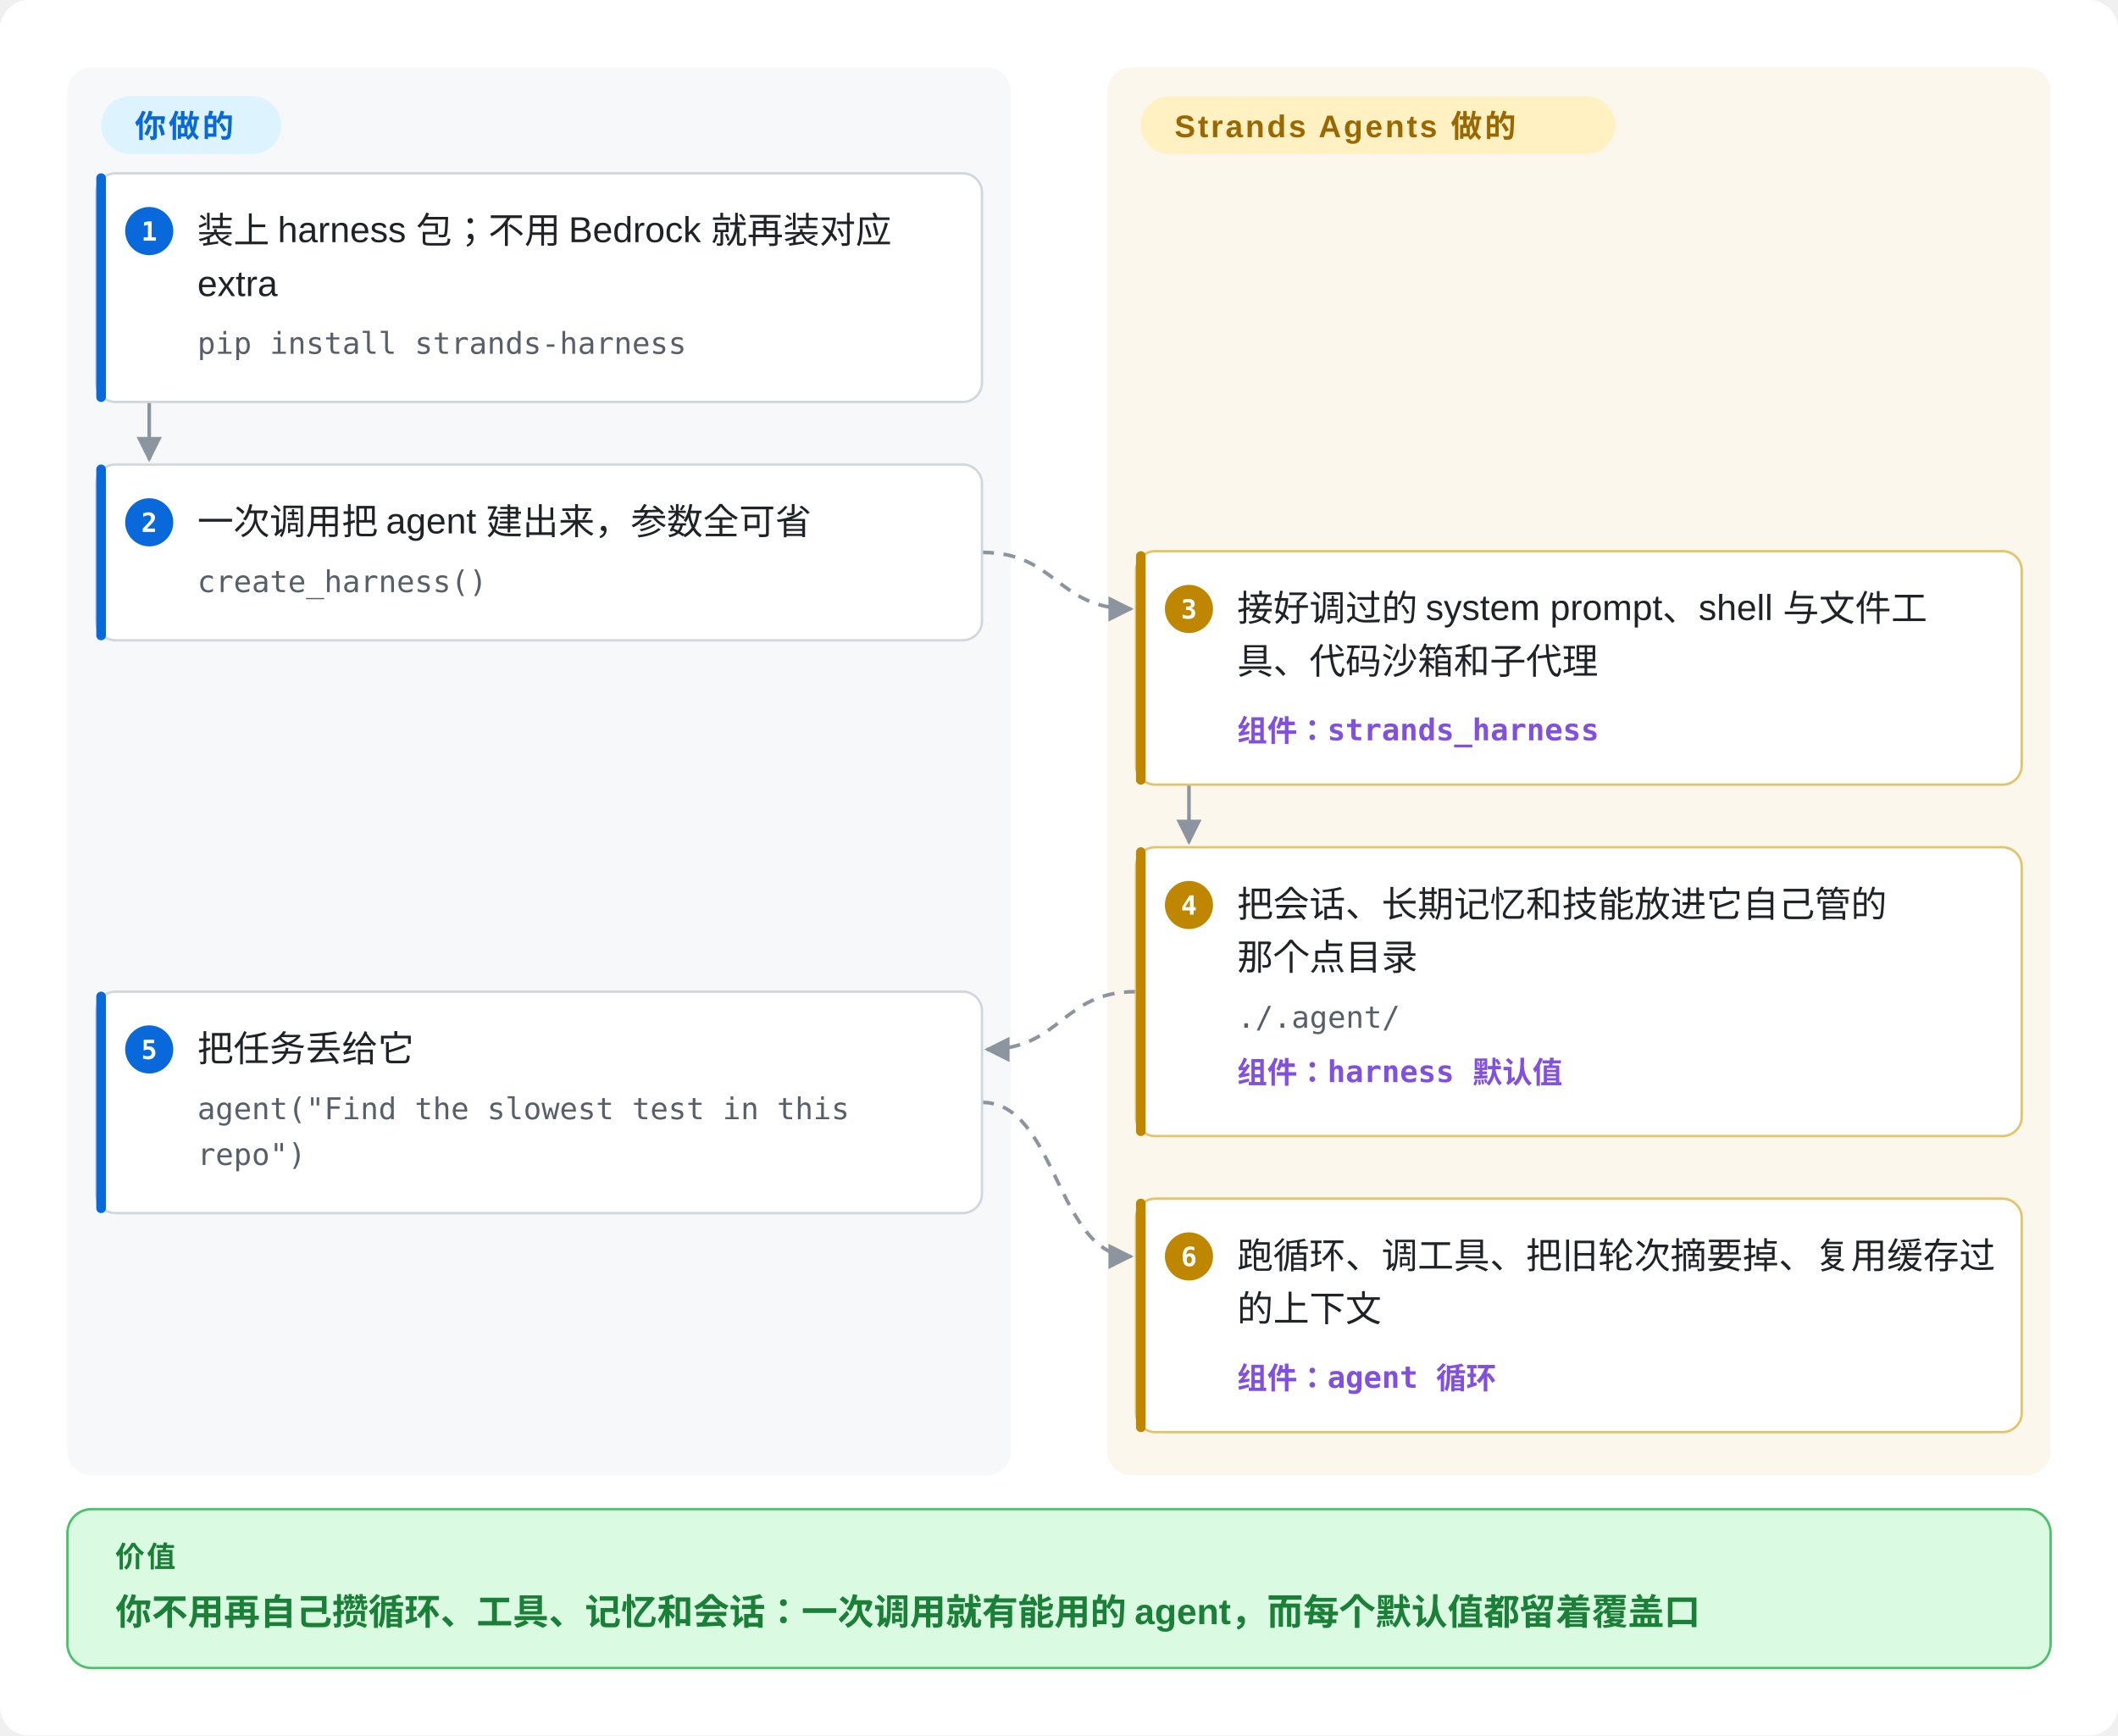
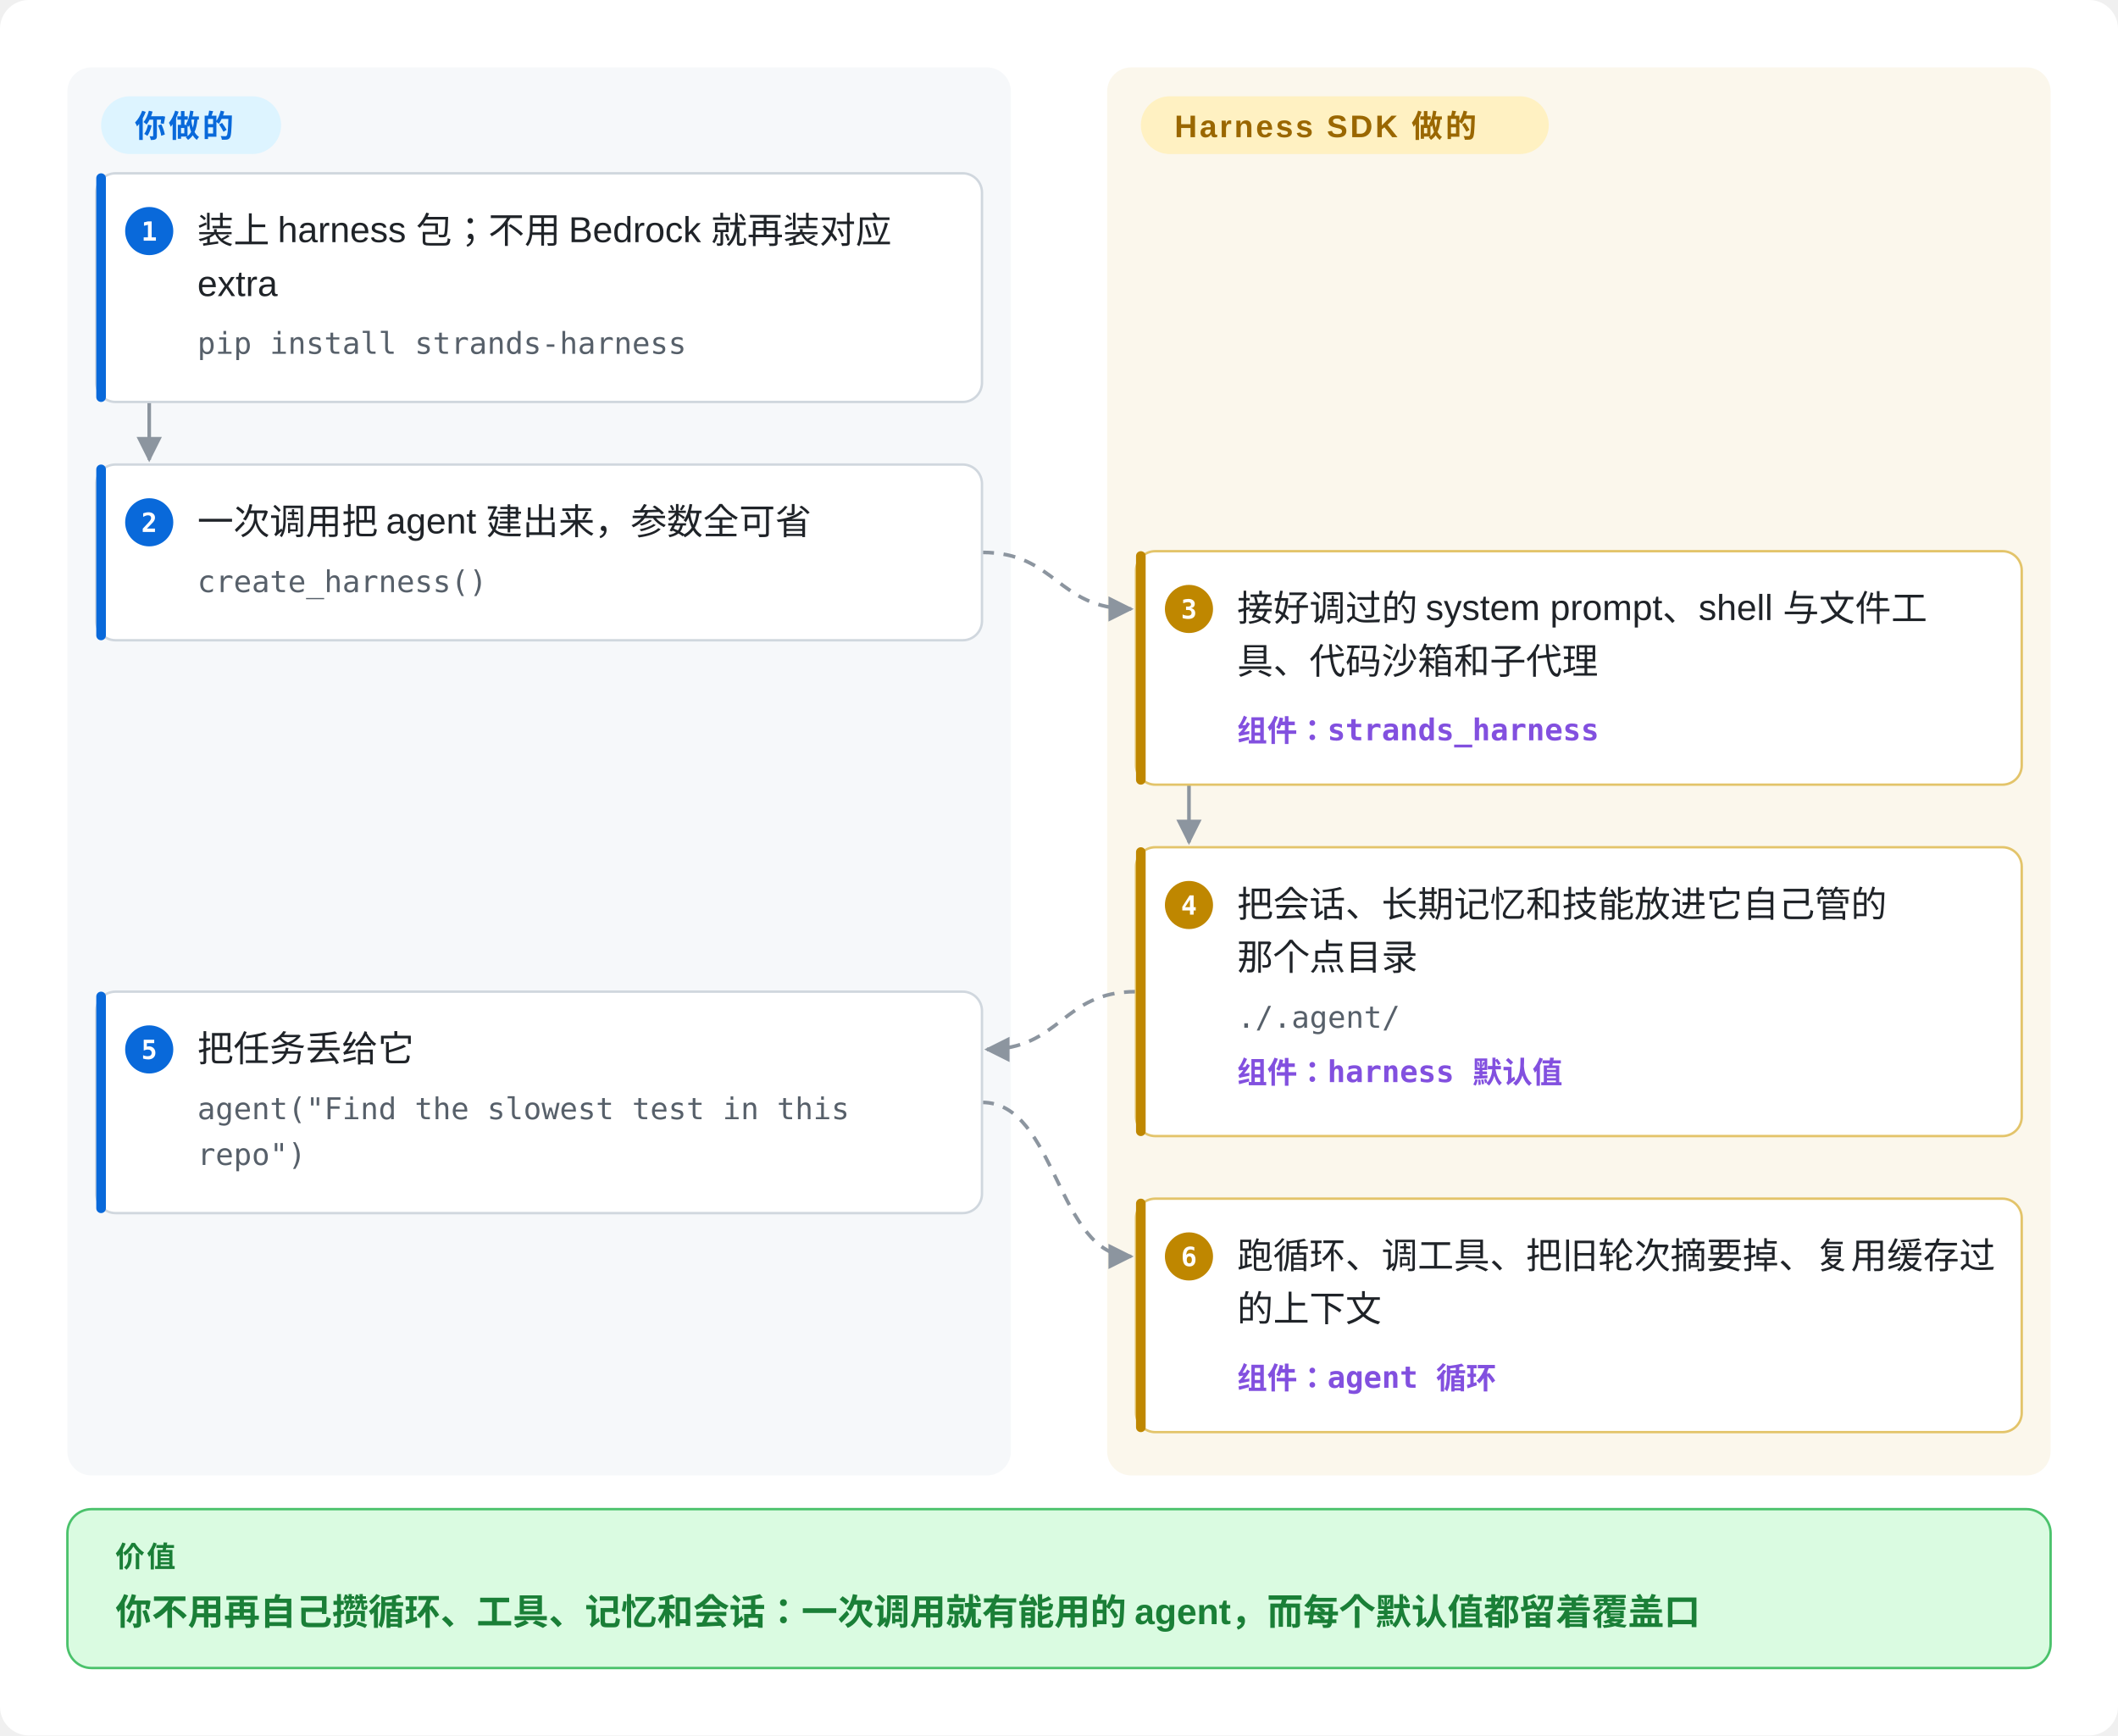
<svg xmlns="http://www.w3.org/2000/svg" width="880" height="721" viewBox="0 0 880 721" role="img">
  <style>
.bg{fill:#ffffff}.lane{fill:#f6f8fa}.laneT{fill:#fbf7ec}
.hdr{font:600 13px 'PingFang SC','Hiragino Sans GB','Microsoft YaHei','Helvetica Neue',Arial,sans-serif;letter-spacing:.08em}
.hY{fill:#0969da}.hT{fill:#9a6700}
.pillY{fill:#ddf4ff}.pillT{fill:#fff1c2}
.card{fill:#ffffff;stroke:#d0d7de;stroke-width:1}
.cardT{fill:#ffffff;stroke:#e3c46a;stroke-width:1}
.accY{fill:#0969da}.accT{fill:#bf8700}
.t{font:500 15px 'PingFang SC','Hiragino Sans GB','Microsoft YaHei','Helvetica Neue',Arial,sans-serif;fill:#1f2328}
.c{font:12.5px 'SF Mono',Menlo,Consolas,monospace;fill:#57606a}
.num{font:700 11px 'SF Mono',Menlo,Consolas,monospace;fill:#ffffff}
.edge{stroke:#8c959f;stroke-width:1.5;fill:none}
.hand{stroke:#8c959f;stroke-width:1.5;fill:none;stroke-dasharray:5 4}
.ah{fill:#8c959f}
.val{fill:#dafbe1;stroke:#4ac26b;stroke-width:1}
.valK{font:700 12px 'PingFang SC','Hiragino Sans GB','Microsoft YaHei','Helvetica Neue',Arial,sans-serif;fill:#1a7f37;letter-spacing:.08em}
.valT{font:600 15px 'PingFang SC','Hiragino Sans GB','Microsoft YaHei','Helvetica Neue',Arial,sans-serif;fill:#1a7f37}
@media (prefers-color-scheme: dark){
.bg{fill:#0d1117}.lane{fill:#161b22}.laneT{fill:#1c1a14}
.hY{fill:#58a6ff}.hT{fill:#d4a72c}.pillY{fill:#0c2d6b}.pillT{fill:#3b2e0a}
.card{fill:#0d1117;stroke:#30363d}.cardT{fill:#0d1117;stroke:#6e5a1f}
.accY{fill:#1f6feb}.accT{fill:#9e6a03}
.t{fill:#e6edf3}.c{fill:#8b949e}
.edge,.hand{stroke:#6e7681}.ah{fill:#6e7681}
.val{fill:#0f2d1a;stroke:#2ea043}.valK,.valT{fill:#3fb950}
}

.comp{font:600 12.5px 'SF Mono',Menlo,Consolas,monospace;fill:#8250df}
@media (prefers-color-scheme: dark){.comp{fill:#a371f7}}
</style>
  <defs>
    <marker id="a" viewBox="0 0 10 10" refX="9" refY="5" markerWidth="7" markerHeight="7" orient="auto-start-reverse">
      <path class="ah" d="M0,0 L10,5 L0,10 z" />
    </marker>
  </defs>
  <rect class="bg" width="880" height="721" rx="12" />
  <rect class="lane" x="28" y="28" width="392" height="585" rx="10" />
  <rect class="pillY" x="42" y="40" width="74.8" height="24" rx="12" />
  <text class="hdr hY" x="56" y="57">你做的</text>
  <rect class="laneT" x="460" y="28" width="392" height="585" rx="10" />
-   <rect class="pillT" x="474" y="40" width="197.1" height="24" rx="12" />
-   <text class="hdr hT" x="488" y="57">Strands Agents 做的</text>
+   <rect class="pillT" x="474" y="40" width="169.5" height="24" rx="12" />
+   <text class="hdr hT" x="488" y="57">Harness SDK 做的</text>
  <path class="edge" d="M62,167 L62,191" marker-end="url(#a)" />
  <path class="hand" d="M408,229.5 C439.0,229.5 439.0,253 470,253" marker-end="url(#a)" />
  <path class="edge" d="M494,326 L494,350" marker-end="url(#a)" />
  <path class="hand" d="M472,412.0 C441.0,412.0 441.0,436 410,436" marker-end="url(#a)" />
  <path class="hand" d="M408,458.0 C439.0,458.0 439.0,522 470,522" marker-end="url(#a)" />
  <rect class="card" x="40" y="72" width="368" height="95" rx="8" />
  <rect class="accY" x="40" y="72" width="4" height="95" rx="2" />
  <circle class="accY" cx="62" cy="96" r="10" />
  <text class="num" x="62" y="100" text-anchor="middle">1</text>
  <text class="t" x="82" y="101">装上 harness 包；不用 Bedrock 就再装对应</text>
  <text class="t" x="82" y="123">extra</text>
  <text class="c" x="82" y="147">pip install strands-harness</text>
  <rect class="card" x="40" y="193" width="368" height="73" rx="8" />
  <rect class="accY" x="40" y="193" width="4" height="73" rx="2" />
  <circle class="accY" cx="62" cy="217" r="10" />
  <text class="num" x="62" y="221" text-anchor="middle">2</text>
  <text class="t" x="82" y="222">一次调用把 agent 建出来，参数全可省</text>
  <text class="c" x="82" y="246">create_harness()</text>
  <rect class="cardT" x="472" y="229" width="368" height="97" rx="8" />
  <rect class="accT" x="472" y="229" width="4" height="97" rx="2" />
  <circle class="accT" cx="494" cy="253" r="10" />
  <text class="num" x="494" y="257" text-anchor="middle">3</text>
  <text class="t" x="514" y="258">接好调过的 system prompt、shell 与文件工</text>
  <text class="t" x="514" y="280">具、代码沙箱和子代理</text>
  <text class="comp" x="514" y="308">组件：strands_harness</text>
  <rect class="cardT" x="472" y="352" width="368" height="120" rx="8" />
  <rect class="accT" x="472" y="352" width="4" height="120" rx="2" />
  <circle class="accT" cx="494" cy="376" r="10" />
  <text class="num" x="494" y="380" text-anchor="middle">4</text>
  <text class="t" x="514" y="381">把会话、长期记忆和技能放进它自己管的</text>
  <text class="t" x="514" y="403">那个点目录</text>
  <text class="c" x="514" y="427">./.agent/</text>
  <text class="comp" x="514" y="450">组件：harness 默认值</text>
  <rect class="card" x="40" y="412" width="368" height="92" rx="8" />
  <rect class="accY" x="40" y="412" width="4" height="92" rx="2" />
  <circle class="accY" cx="62" cy="436" r="10" />
  <text class="num" x="62" y="440" text-anchor="middle">5</text>
  <text class="t" x="82" y="441">把任务丢给它</text>
  <text class="c" x="82" y="465">agent("Find the slowest test in this</text>
  <text class="c" x="82" y="484">repo")</text>
  <rect class="cardT" x="472" y="498" width="368" height="97" rx="8" />
  <rect class="accT" x="472" y="498" width="4" height="97" rx="2" />
  <circle class="accT" cx="494" cy="522" r="10" />
  <text class="num" x="494" y="526" text-anchor="middle">6</text>
  <text class="t" x="514" y="527">跑循环、调工具、把旧轮次摘要掉、复用缓存过</text>
  <text class="t" x="514" y="549">的上下文</text>
  <text class="comp" x="514" y="577">组件：agent 循环</text>
  <rect class="val" x="28" y="627" width="824" height="66" rx="10" />
  <text class="valK" x="48" y="651">价值</text>
  <text class="valT" x="48" y="675">你不用再自己攒循环、工具、记忆和会话：一次调用就有能用的 agent，而每个默认值都留着覆盖口</text>
</svg>
